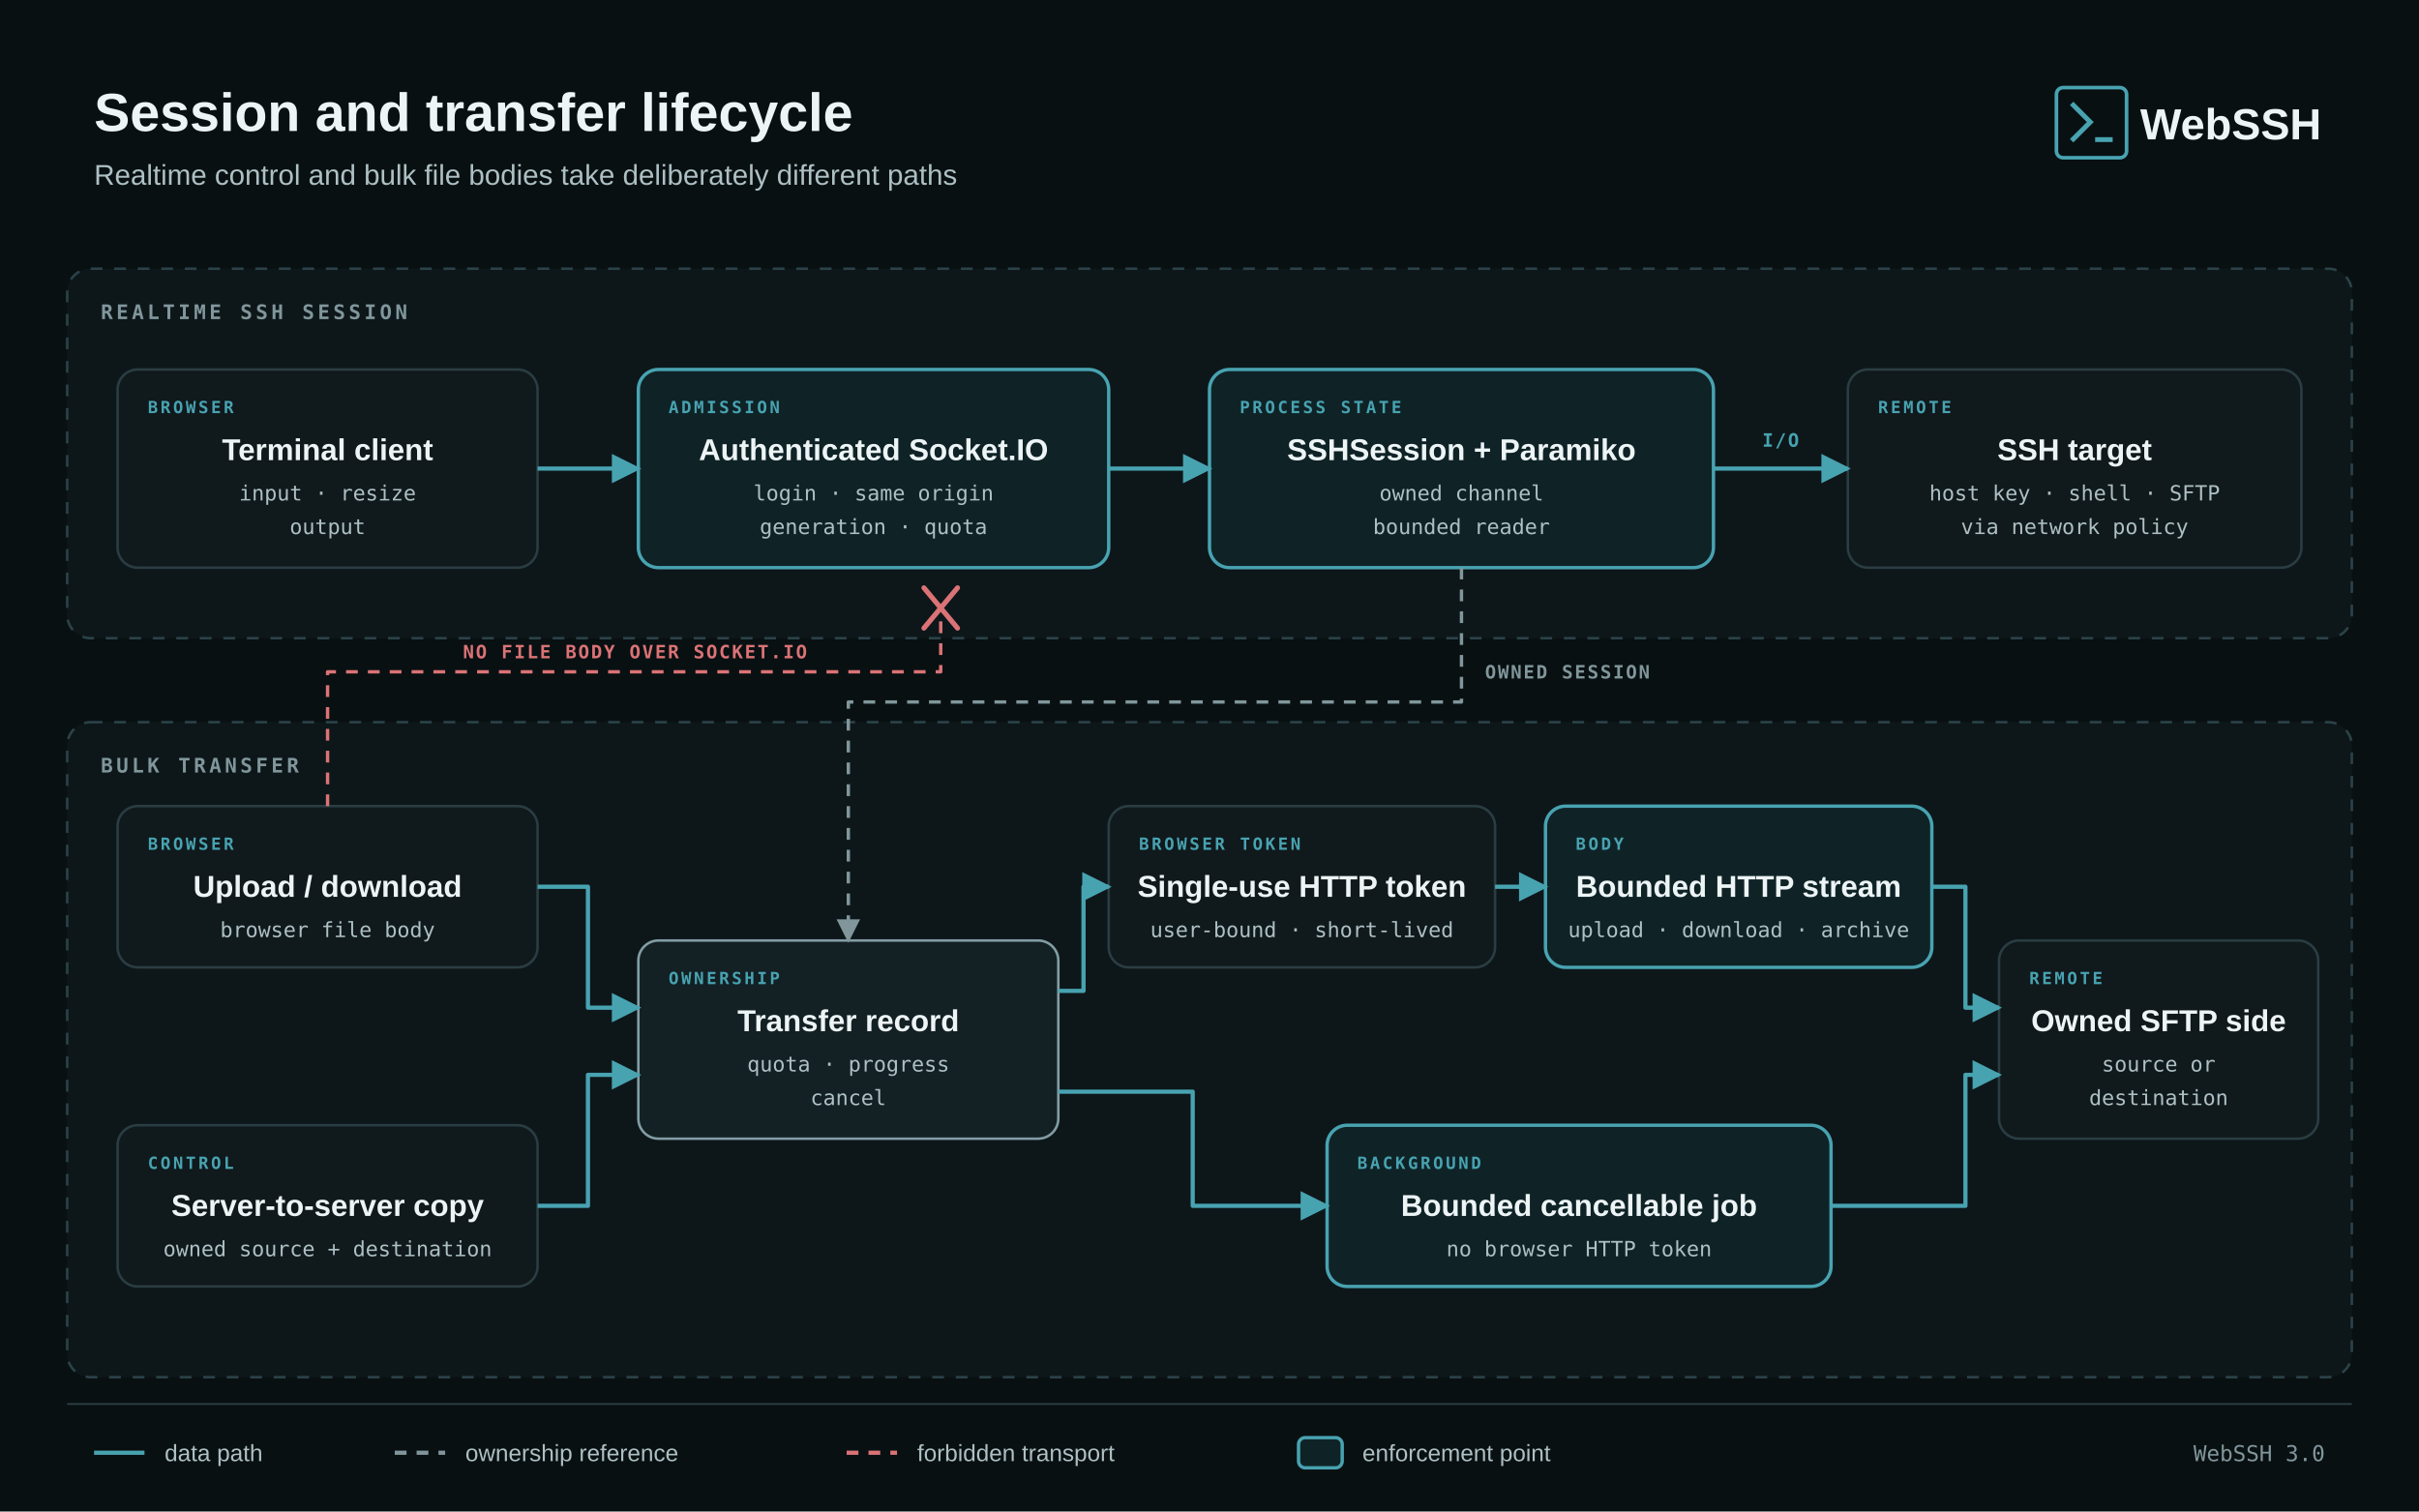
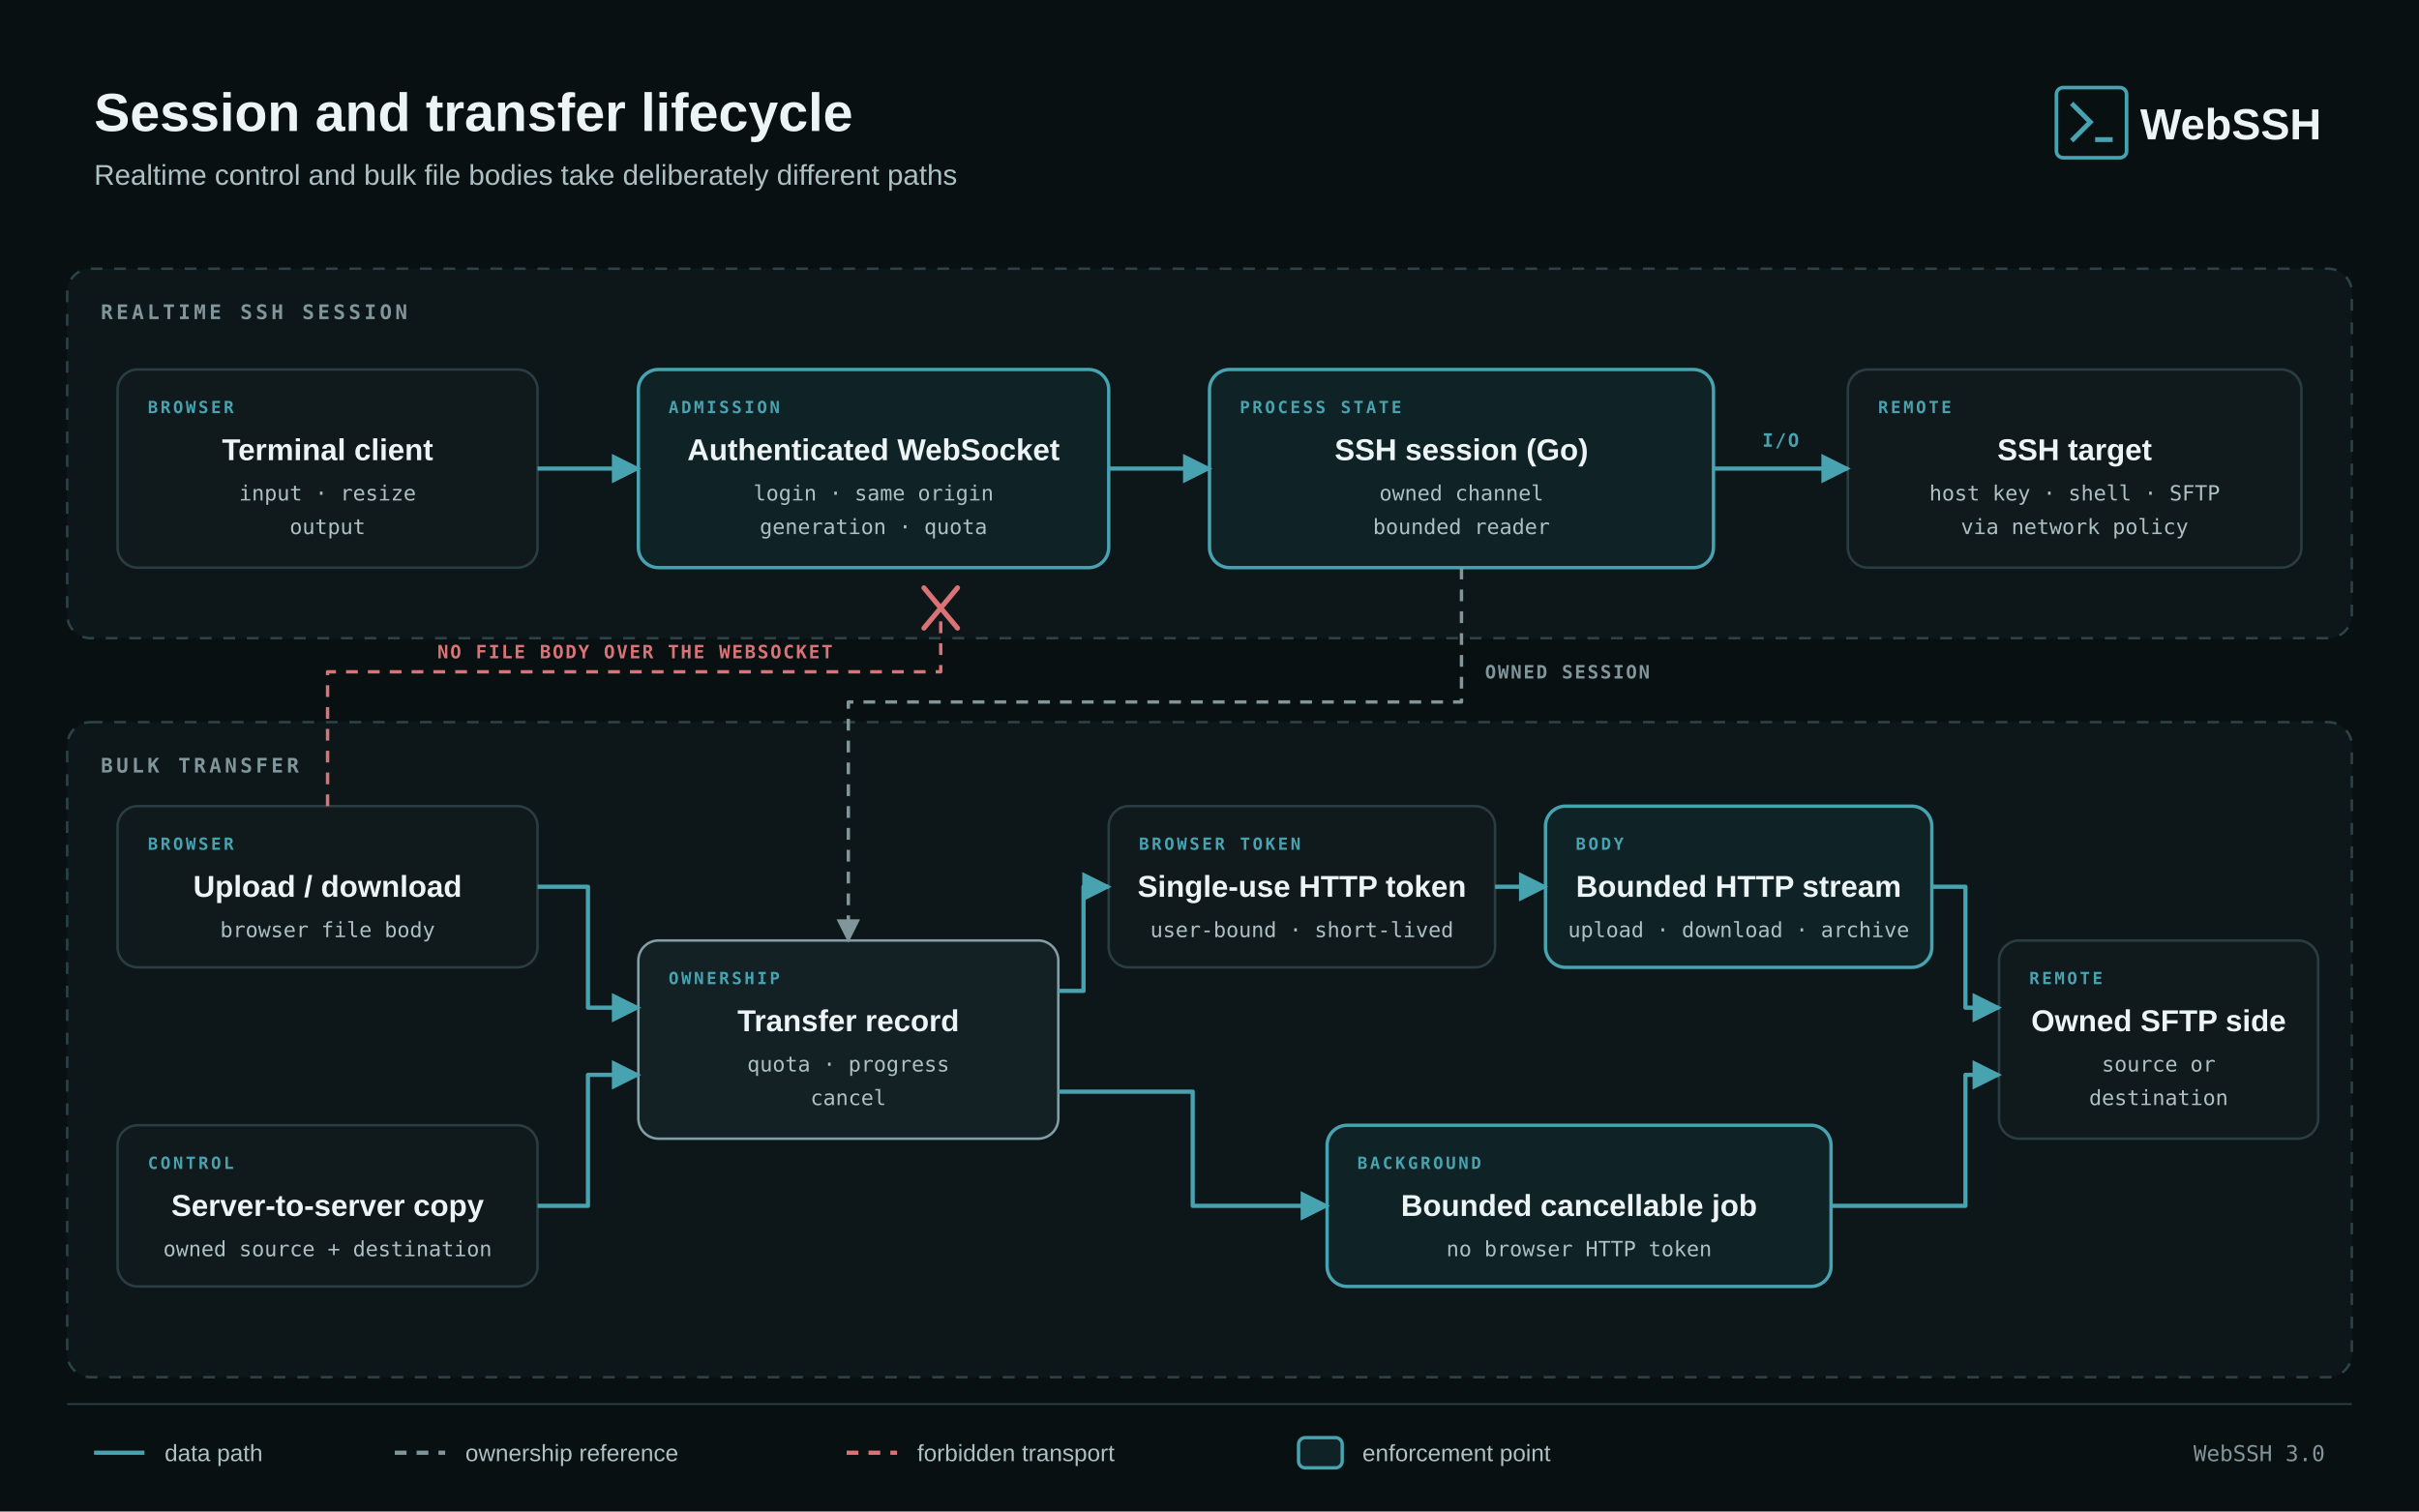
<svg xmlns="http://www.w3.org/2000/svg" viewBox="0 0 1440 900" role="img" aria-labelledby="session-and-transfer-lifecycle-title session-and-transfer-lifecycle-desc">
  <defs>
    <style>
      .title{font:700 32px "Segoe UI Variable Display","Segoe UI",Arial,sans-serif;fill:#edf4f5}
      .subtitle{font:400 17px "Segoe UI",Arial,sans-serif;fill:#adc0c4}
      .brand{font:700 26px "Segoe UI Variable Display","Segoe UI",Arial,sans-serif;fill:#edf4f5}
      .zone{font:600 12px "Cascadia Mono",Consolas,monospace;letter-spacing:2px;fill:#80969b}
      .eyebrow{font:600 10px "Cascadia Mono",Consolas,monospace;letter-spacing:1.5px}
      .node{font:600 18px "Segoe UI",Arial,sans-serif;fill:#edf4f5}
      .node-s{font:600 16px "Segoe UI",Arial,sans-serif;fill:#edf4f5}
      .meta{font:400 12.5px "Cascadia Mono",Consolas,monospace;fill:#adc0c4}
      .label{font:600 11px "Cascadia Mono",Consolas,monospace;letter-spacing:1px}
      .note{font:400 13px "Segoe UI",Arial,sans-serif;fill:#adc0c4}
      .legend{font:400 14px "Segoe UI",Arial,sans-serif;fill:#adc0c4}
      .foot{font:400 13px "Cascadia Mono",Consolas,monospace;fill:#80969b}
    </style>
    <marker id="arrow-main" viewBox="0 0 10 10" refX="9" refY="5" markerWidth="7" markerHeight="7" orient="auto-start-reverse">
      <path d="M0 0 L10 5 L0 10 z" fill="#48a3b1" />
    </marker>
    <marker id="arrow-soft" viewBox="0 0 10 10" refX="9" refY="5" markerWidth="7" markerHeight="7" orient="auto-start-reverse">
      <path d="M0 0 L10 5 L0 10 z" fill="#829da4" />
    </marker>
    <marker id="arrow-opt" viewBox="0 0 10 10" refX="9" refY="5" markerWidth="7" markerHeight="7" orient="auto-start-reverse">
      <path d="M0 0 L10 5 L0 10 z" fill="#80969b" />
    </marker>
    <marker id="arrow-warn" viewBox="0 0 10 10" refX="9" refY="5" markerWidth="7" markerHeight="7" orient="auto-start-reverse">
      <path d="M0 0 L10 5 L0 10 z" fill="#d4ad61" />
    </marker>
  </defs>
  <rect width="1440" height="900" fill="#091012" />
  <text class="title" x="56" y="78">Session and transfer lifecycle</text>
  <text class="subtitle" x="56" y="110">Realtime control and bulk file bodies take deliberately different paths</text>
  <g transform="translate(1222 50) scale(0.36)">
    <rect x="6" y="6" width="116" height="116" rx="11" fill="#091012" stroke="#48a3b1" stroke-width="6" />
    <path d="m34 35 28 28-28 28" stroke="#48a3b1" stroke-width="8" stroke-linecap="square" fill="none" />
    <path d="M70 92h29" stroke="#48a3b1" stroke-width="8" />
  </g>
  <text class="brand" x="1274" y="83">WebSSH</text>
  <rect x="40" y="160" width="1360" height="220" rx="14" fill="#0d171a" stroke="#2b4248" stroke-width="1.5" stroke-dasharray="7 7" />
  <text class="zone" x="60" y="190">REALTIME SSH SESSION</text>
  <rect x="40" y="430" width="1360" height="390" rx="14" fill="#0d171a" stroke="#2b4248" stroke-width="1.5" stroke-dasharray="7 7" />
  <text class="zone" x="60" y="460">BULK TRANSFER</text>
  <rect x="70" y="220" width="250" height="118" rx="12" fill="#10191c" stroke="#2a3d42" stroke-width="1.5" />
  <text class="eyebrow" x="88" y="246" fill="#48a3b1">BROWSER</text>
  <text class="node" x="195" y="274" text-anchor="middle">Terminal client</text>
  <text class="meta" x="195" y="298" text-anchor="middle">input · resize</text>
  <text class="meta" x="195" y="318" text-anchor="middle">output</text>
  <rect x="380" y="220" width="280" height="118" rx="12" fill="#0f2327" stroke="#48a3b1" stroke-width="2" />
  <text class="eyebrow" x="398" y="246" fill="#48a3b1">ADMISSION</text>
-   <text class="node" x="520" y="274" text-anchor="middle">Authenticated Socket.IO</text>
+   <text class="node" x="520" y="274" text-anchor="middle">Authenticated WebSocket</text>
  <text class="meta" x="520" y="298" text-anchor="middle">login · same origin</text>
  <text class="meta" x="520" y="318" text-anchor="middle">generation · quota</text>
  <rect x="720" y="220" width="300" height="118" rx="12" fill="#0f2327" stroke="#48a3b1" stroke-width="2" />
  <text class="eyebrow" x="738" y="246" fill="#48a3b1">PROCESS STATE</text>
-   <text class="node" x="870" y="274" text-anchor="middle">SSHSession + Paramiko</text>
+   <text class="node" x="870" y="274" text-anchor="middle">SSH session (Go)</text>
  <text class="meta" x="870" y="298" text-anchor="middle">owned channel</text>
  <text class="meta" x="870" y="318" text-anchor="middle">bounded reader</text>
  <rect x="1100" y="220" width="270" height="118" rx="12" fill="#10191c" stroke="#2a3d42" stroke-width="1.5" />
  <text class="eyebrow" x="1118" y="246" fill="#48a3b1">REMOTE</text>
  <text class="node" x="1235" y="274" text-anchor="middle">SSH target</text>
  <text class="meta" x="1235" y="298" text-anchor="middle">host key · shell · SFTP</text>
  <text class="meta" x="1235" y="318" text-anchor="middle">via network policy</text>
  <path d="M320 279 H380" fill="none" stroke="#48a3b1" stroke-width="2.5" stroke-linejoin="round" marker-end="url(#arrow-main)" />
  <path d="M660 279 H720" fill="none" stroke="#48a3b1" stroke-width="2.5" stroke-linejoin="round" marker-end="url(#arrow-main)" />
  <path d="M1020 279 H1100" fill="none" stroke="#48a3b1" stroke-width="2.5" stroke-linejoin="round" marker-end="url(#arrow-main)" />
  <text class="label" x="1060" y="266" fill="#48a3b1" text-anchor="middle">I/O</text>
  <rect x="70" y="480" width="250" height="96" rx="12" fill="#10191c" stroke="#2a3d42" stroke-width="1.5" />
  <text class="eyebrow" x="88" y="506" fill="#48a3b1">BROWSER</text>
  <text class="node" x="195" y="534" text-anchor="middle">Upload / download</text>
  <text class="meta" x="195" y="558" text-anchor="middle">browser file body</text>
  <rect x="70" y="670" width="250" height="96" rx="12" fill="#10191c" stroke="#2a3d42" stroke-width="1.5" />
  <text class="eyebrow" x="88" y="696" fill="#48a3b1">CONTROL</text>
  <text class="node" x="195" y="724" text-anchor="middle">Server-to-server copy</text>
  <text class="meta" x="195" y="748" text-anchor="middle">owned source + destination</text>
  <rect x="380" y="560" width="250" height="118" rx="12" fill="#132024" stroke="#829da4" stroke-width="1.5" />
  <text class="eyebrow" x="398" y="586" fill="#48a3b1">OWNERSHIP</text>
  <text class="node" x="505" y="614" text-anchor="middle">Transfer record</text>
  <text class="meta" x="505" y="638" text-anchor="middle">quota · progress</text>
  <text class="meta" x="505" y="658" text-anchor="middle">cancel</text>
  <rect x="660" y="480" width="230" height="96" rx="12" fill="#10191c" stroke="#2a3d42" stroke-width="1.5" />
  <text class="eyebrow" x="678" y="506" fill="#48a3b1">BROWSER TOKEN</text>
  <text class="node" x="775" y="534" text-anchor="middle">Single-use HTTP token</text>
  <text class="meta" x="775" y="558" text-anchor="middle">user-bound · short-lived</text>
  <rect x="920" y="480" width="230" height="96" rx="12" fill="#0f2327" stroke="#48a3b1" stroke-width="2" />
  <text class="eyebrow" x="938" y="506" fill="#48a3b1">BODY</text>
  <text class="node" x="1035" y="534" text-anchor="middle">Bounded HTTP stream</text>
  <text class="meta" x="1035" y="558" text-anchor="middle">upload · download · archive</text>
  <rect x="790" y="670" width="300" height="96" rx="12" fill="#0f2327" stroke="#48a3b1" stroke-width="2" />
  <text class="eyebrow" x="808" y="696" fill="#48a3b1">BACKGROUND</text>
  <text class="node" x="940" y="724" text-anchor="middle">Bounded cancellable job</text>
  <text class="meta" x="940" y="748" text-anchor="middle">no browser HTTP token</text>
  <rect x="1190" y="560" width="190" height="118" rx="12" fill="#10191c" stroke="#2a3d42" stroke-width="1.5" />
  <text class="eyebrow" x="1208" y="586" fill="#48a3b1">REMOTE</text>
  <text class="node" x="1285" y="614" text-anchor="middle">Owned SFTP side</text>
  <text class="meta" x="1285" y="638" text-anchor="middle">source or</text>
  <text class="meta" x="1285" y="658" text-anchor="middle">destination</text>
  <path d="M320 528 H350 V600 H380" fill="none" stroke="#48a3b1" stroke-width="2.5" stroke-linejoin="round" marker-end="url(#arrow-main)" />
  <path d="M320 718 H350 V640 H380" fill="none" stroke="#48a3b1" stroke-width="2.5" stroke-linejoin="round" marker-end="url(#arrow-main)" />
  <path d="M630 590 H645 V528 H660" fill="none" stroke="#48a3b1" stroke-width="2.5" stroke-linejoin="round" marker-end="url(#arrow-main)" />
  <path d="M890 528 H920" fill="none" stroke="#48a3b1" stroke-width="2.5" stroke-linejoin="round" marker-end="url(#arrow-main)" />
  <path d="M1150 528 H1170 V600 H1190" fill="none" stroke="#48a3b1" stroke-width="2.5" stroke-linejoin="round" marker-end="url(#arrow-main)" />
  <path d="M630 650 H710 V718 H790" fill="none" stroke="#48a3b1" stroke-width="2.5" stroke-linejoin="round" marker-end="url(#arrow-main)" />
  <path d="M1090 718 H1170 V640 H1190" fill="none" stroke="#48a3b1" stroke-width="2.5" stroke-linejoin="round" marker-end="url(#arrow-main)" />
  <path d="M870 338 V418 H505 V560" fill="none" stroke="#80969b" stroke-width="2" stroke-linejoin="round" stroke-dasharray="7 6" marker-end="url(#arrow-opt)" />
  <text class="label" x="884" y="404" fill="#80969b" text-anchor="start">OWNED SESSION</text>
  <path d="M195 480 V400 H560 V366" fill="none" stroke="#db7376" stroke-width="2" stroke-linejoin="round" stroke-dasharray="7 6" />
  <path d="M550 350 l20 24 M570 350 l-20 24" stroke="#db7376" stroke-width="3" stroke-linecap="round" />
-   <text class="label" x="378" y="392" fill="#db7376" text-anchor="middle">NO FILE BODY OVER SOCKET.IO</text>
+   <text class="label" x="378" y="392" fill="#db7376" text-anchor="middle">NO FILE BODY OVER THE WEBSOCKET</text>
  <line x1="40" y1="836" x2="1400" y2="836" stroke="#2b4248" stroke-width="1" />
  <line x1="56" y1="865" x2="86" y2="865" stroke="#48a3b1" stroke-width="2.5" />
  <text class="legend" x="98" y="870">data path</text>
  <line x1="235" y1="865" x2="265" y2="865" stroke="#80969b" stroke-width="2.5" stroke-dasharray="7 6" />
  <text class="legend" x="277" y="870">ownership reference</text>
  <line x1="504" y1="865" x2="534" y2="865" stroke="#db7376" stroke-width="2.5" stroke-dasharray="7 6" />
  <text class="legend" x="546" y="870">forbidden transport</text>
  <rect x="773" y="856" width="26" height="18" rx="4" fill="#0f2327" stroke="#48a3b1" stroke-width="2" />
  <text class="legend" x="811" y="870">enforcement point</text>
  <text class="foot" x="1384" y="870" text-anchor="end">WebSSH 3.0</text>
</svg>
